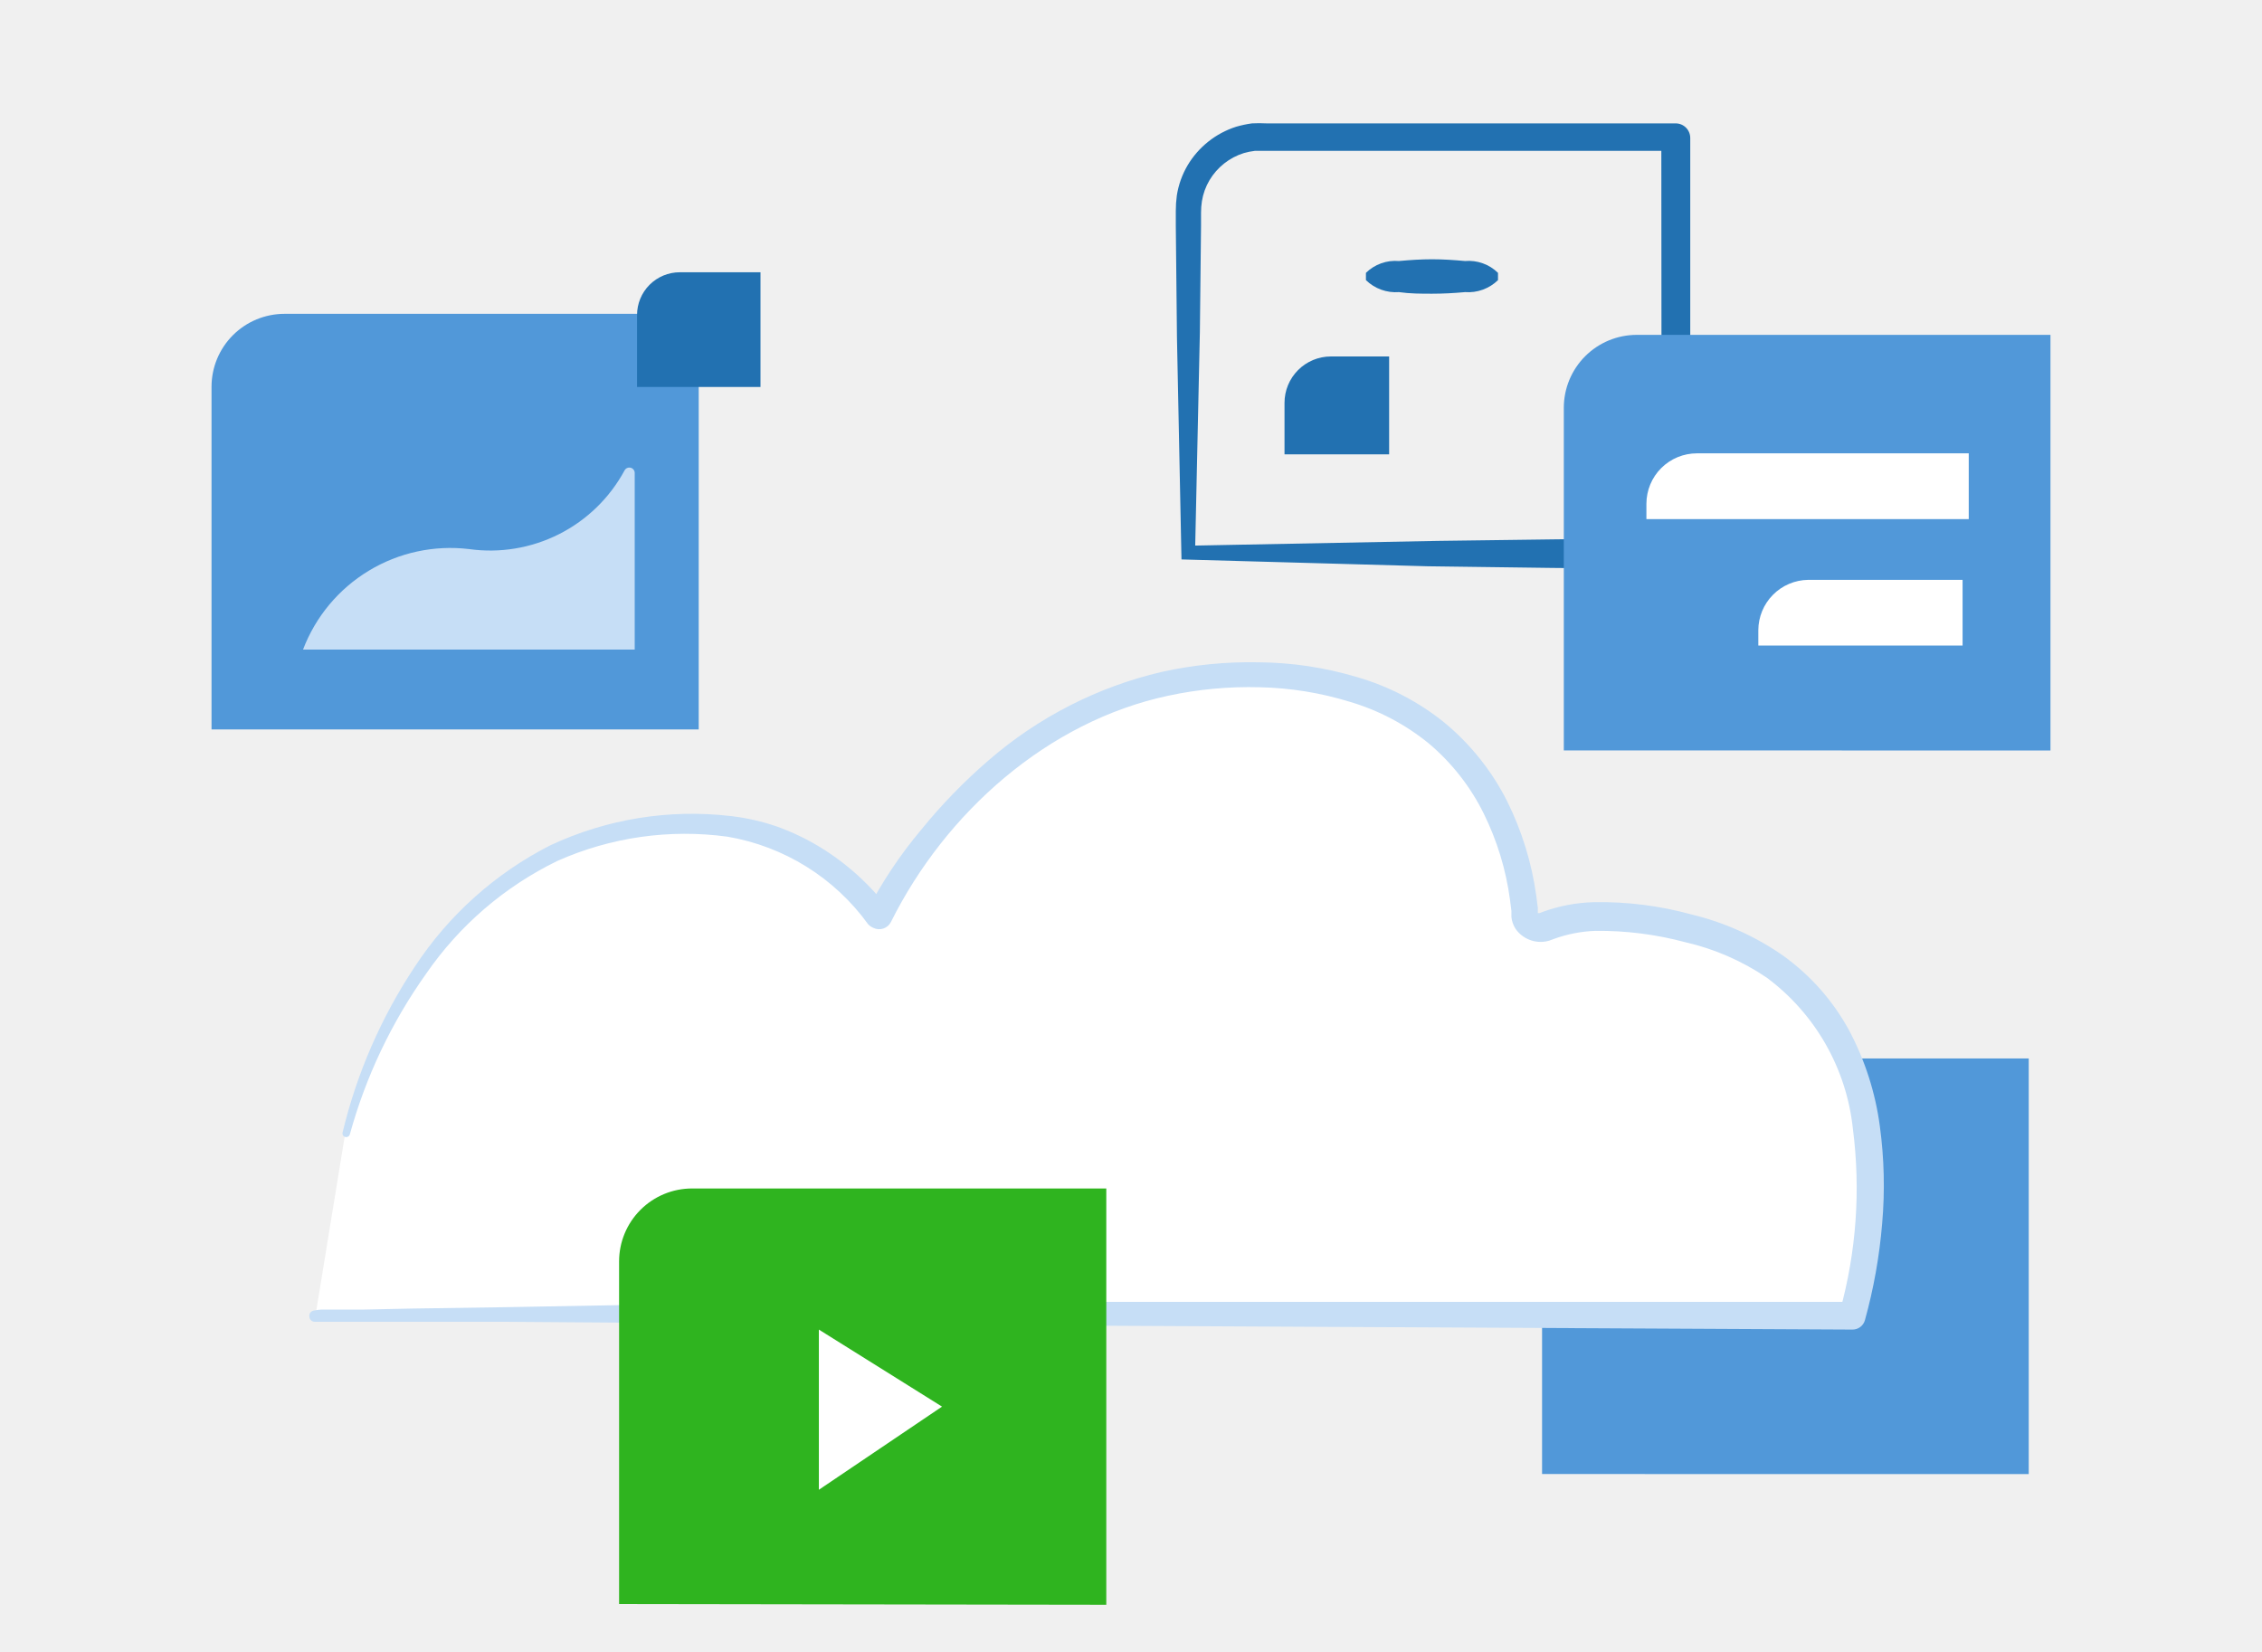
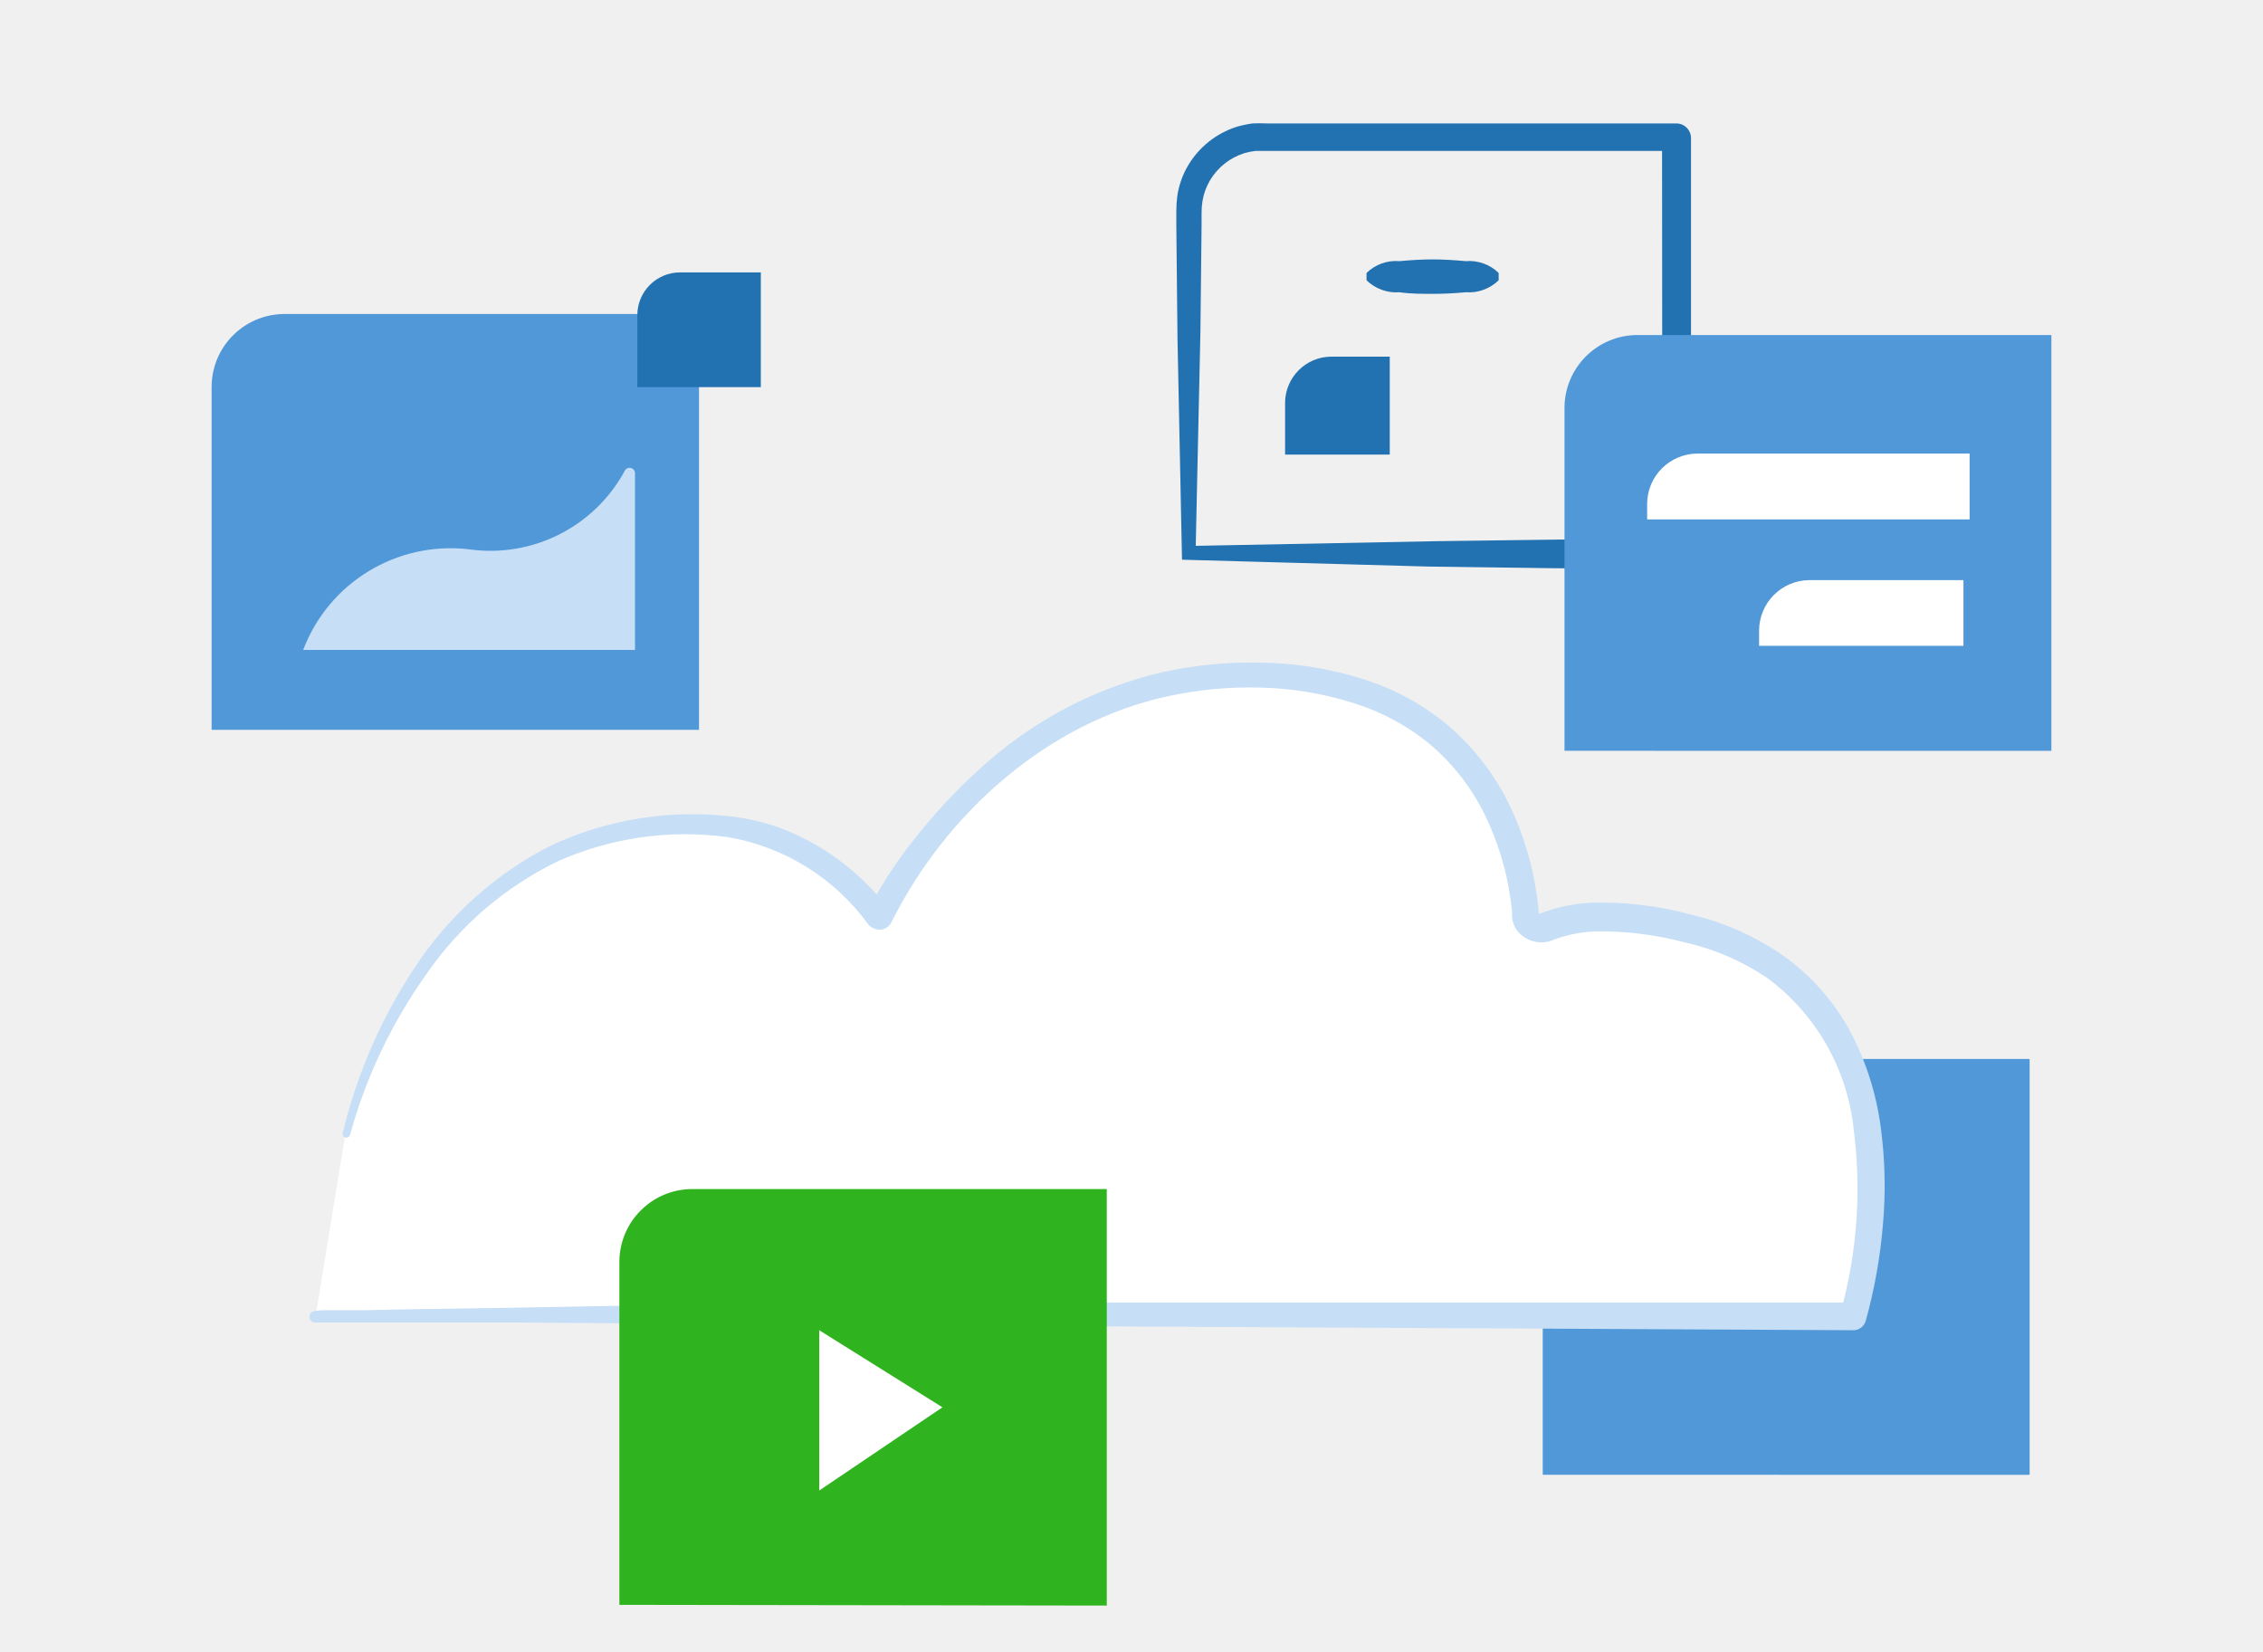
- <svg xmlns="http://www.w3.org/2000/svg" viewBox="0 0 263 192" fill="none">
-   <path d="M24.594 84.822V44.979C24.594 43.864 24.813 42.761 25.239 41.731C25.665 40.702 26.29 39.767 27.078 38.979C27.866 38.191 28.801 37.566 29.83 37.139C30.86 36.713 31.963 36.493 33.077 36.493H81.239V84.822H24.594Z" fill="#5198D9" />
-   <path d="M137.37 65.05L136.844 39.26L136.709 26.245V24.549C136.708 23.944 136.747 23.34 136.827 22.741C137.018 21.503 137.441 20.313 138.075 19.233C139.345 17.094 141.355 15.495 143.725 14.737C144.325 14.563 144.937 14.433 145.556 14.347C146.121 14.318 146.688 14.318 147.254 14.347H194.827C195.277 14.347 195.709 14.526 196.027 14.844C196.345 15.162 196.523 15.594 196.523 16.044V64.438C196.523 64.888 196.345 65.32 196.027 65.638C195.709 65.956 195.277 66.135 194.827 66.135C185.19 66.135 175.553 65.97 165.984 65.846L137.37 65.05ZM138.966 63.439L167.112 62.895C176.392 62.76 185.64 62.64 194.891 62.607L193.195 64.303L193.16 15.845L194.858 17.541H145.904C145.474 17.593 145.049 17.678 144.632 17.796C142.954 18.319 141.528 19.442 140.628 20.952C140.182 21.704 139.883 22.532 139.745 23.395C139.676 23.839 139.642 24.287 139.643 24.736V26.28L139.508 38.609L138.966 63.439Z" fill="#2271B1" />
-   <path d="M181.822 87.26V47.421C181.822 45.171 182.716 43.013 184.306 41.422C185.897 39.831 188.055 38.938 190.305 38.938H238.406V87.266L181.822 87.26Z" fill="#5198D9" />
-   <path d="M179.294 171.401V131.563C179.294 129.313 180.187 127.155 181.778 125.564C183.369 123.973 185.527 123.079 187.777 123.079H235.878V171.408L179.294 171.401Z" fill="#5198D9" />
-   <path d="M36.675 153.008C38.694 152.329 215.399 153.008 215.399 153.008C215.399 153.008 226.732 115.816 196.617 108C187.591 105.658 182.366 106.54 179.65 107.671C179.239 107.852 178.772 107.863 178.352 107.7C177.933 107.537 177.595 107.215 177.413 106.803C177.356 106.674 177.316 106.537 177.293 106.397C176.647 98.984 172.39 78.487 145.192 78.487C115.247 78.487 102.126 106.652 102.126 106.652C102.126 106.652 95.441 96.93 83.632 95.98C48.704 93.164 40.135 131.799 40.135 131.799" fill="white" />
-   <path d="M36.471 152.398C36.762 152.337 37.056 152.297 37.353 152.28H42.256L47.845 152.16L59.022 151.995L81.351 151.588C96.246 151.453 111.144 151.351 126.039 151.384H215.402L213.923 152.471C215.836 145.574 216.35 138.364 215.433 131.265C215.071 127.802 213.994 124.452 212.271 121.426C210.548 118.4 208.216 115.765 205.423 113.686C202.55 111.737 199.339 110.339 195.955 109.563C192.547 108.649 189.031 108.204 185.504 108.24C183.859 108.297 182.233 108.612 180.686 109.174L180.415 109.275C180.213 109.361 180.002 109.423 179.787 109.461C179.117 109.588 178.425 109.52 177.793 109.264C177.161 109.009 176.616 108.577 176.223 108.02C175.95 107.602 175.781 107.125 175.73 106.629V105.932L175.566 104.627C175.101 101.14 174.069 97.753 172.512 94.599C170.971 91.479 168.804 88.71 166.145 86.466C163.439 84.254 160.318 82.605 156.967 81.613C153.56 80.56 150.023 79.987 146.458 79.913C142.885 79.817 139.314 80.148 135.82 80.9C121.823 83.885 109.929 94.473 103.584 107.216C103.402 107.574 103.086 107.845 102.705 107.972C102.324 108.099 101.908 108.071 101.548 107.895C101.315 107.799 101.107 107.654 100.936 107.471C97.03 102.064 91.156 98.408 84.581 97.29C77.855 96.372 71.006 97.349 64.805 100.109C58.666 103.094 53.405 107.619 49.534 113.242C45.516 118.897 42.518 125.212 40.678 131.901C40.646 132.014 40.572 132.109 40.47 132.166C40.368 132.224 40.248 132.238 40.135 132.207C40.028 132.179 39.936 132.11 39.879 132.014C39.822 131.919 39.804 131.805 39.83 131.697C41.476 124.824 44.319 118.293 48.229 112.405C52.165 106.408 57.598 101.542 63.991 98.29C70.54 95.226 77.814 94.05 84.995 94.895C86.821 95.107 88.619 95.517 90.357 96.117C92.088 96.743 93.753 97.538 95.328 98.492C98.442 100.392 101.169 102.861 103.369 105.771L100.773 105.993C102.519 102.606 104.636 99.425 107.085 96.508C109.463 93.576 112.097 90.861 114.957 88.397C120.727 83.394 127.628 79.87 135.064 78.131C138.777 77.309 142.576 76.933 146.379 77.012C150.212 77.045 154.022 77.616 157.696 78.708C161.448 79.782 164.944 81.6 167.978 84.054C170.992 86.556 173.458 89.651 175.224 93.148C176.943 96.605 178.089 100.319 178.618 104.143L178.804 105.585V106.264C178.814 106.236 178.814 106.206 178.804 106.178H178.991L179.346 106.044C181.256 105.342 183.268 104.958 185.302 104.906C189.158 104.834 193.004 105.32 196.721 106.348C200.516 107.264 204.106 108.881 207.308 111.115C210.518 113.412 213.16 116.412 215.034 119.886C216.85 123.326 218.045 127.06 218.563 130.915C219.077 134.688 219.168 138.507 218.834 142.3C218.518 146.093 217.848 149.848 216.832 153.516C216.743 153.832 216.551 154.111 216.288 154.307C216.024 154.503 215.703 154.607 215.374 154.603L126.012 154.144L81.313 153.863L58.968 153.699H36.613C36.447 153.702 36.285 153.64 36.164 153.526C36.044 153.411 35.973 153.253 35.968 153.087C35.946 152.929 35.986 152.769 36.08 152.64C36.174 152.512 36.315 152.425 36.471 152.398Z" fill="#C6DEF6" />
-   <path d="M197.296 52.715H228.904V60.367H191.426V58.568C191.431 57.014 192.051 55.525 193.151 54.428C194.252 53.331 195.742 52.715 197.296 52.715ZM210.236 67.425H228.187V75.061H204.438V73.279C204.443 71.737 205.053 70.26 206.138 69.165C207.223 68.069 208.694 67.445 210.236 67.425Z" fill="white" />
-   <path d="M35.232 75.536C36.684 71.715 39.371 68.489 42.866 66.371C46.361 64.252 50.465 63.363 54.523 63.845C58.115 64.35 61.776 63.743 65.012 62.105C68.249 60.468 70.906 57.877 72.626 54.684C72.694 54.565 72.8 54.471 72.927 54.418C73.054 54.365 73.195 54.355 73.328 54.389C73.461 54.424 73.579 54.501 73.664 54.609C73.749 54.718 73.796 54.85 73.798 54.988V75.536H35.232Z" fill="#C6DEF6" />
-   <path d="M79.04 31.659H88.422V44.995H74.069V36.63C74.069 35.311 74.593 34.047 75.525 33.114C76.457 32.182 77.721 31.659 79.04 31.659ZM154.728 41.449H161.513V52.833H149.349V46.849C149.348 45.42 149.913 44.049 150.922 43.036C151.93 42.024 153.299 41.453 154.728 41.449Z" fill="#2271B1" />
-   <path d="M158.816 31.726C159.318 31.234 159.921 30.856 160.583 30.619C161.245 30.382 161.95 30.291 162.651 30.352C163.939 30.233 165.212 30.148 166.502 30.148C167.792 30.148 169.063 30.233 170.337 30.352C171.037 30.291 171.742 30.382 172.404 30.619C173.066 30.856 173.668 31.234 174.17 31.726V32.574C173.667 33.065 173.064 33.443 172.403 33.683C171.743 33.923 171.038 34.02 170.337 33.967C169.063 34.085 167.774 34.152 166.502 34.152C165.23 34.152 163.939 34.152 162.651 33.967C161.949 34.02 161.245 33.923 160.583 33.683C159.922 33.443 159.32 33.065 158.816 32.574V31.726Z" fill="#2271B1" />
-   <path d="M71.981 186.52V146.68C71.981 144.429 72.875 142.272 74.466 140.681C76.057 139.09 78.215 138.196 80.465 138.196H128.627V186.603L71.981 186.52Z" fill="#2FB41F" />
-   <path d="M95.209 154.604L109.528 163.562L95.209 173.232V154.604Z" fill="white" />
+ <svg xmlns="http://www.w3.org/2000/svg" viewBox="0 0 1600 1168">
+   <defs>
+     <style>.c1{fill:#2271B1;}.c2{fill:#5198D9;}.c3{fill:#C6DEF6;}.c5{fill:#2FB41F;}.c9{fill:#FFF;}.c10{fill:none;}</style>
+   </defs>
+   <g id="jetpack-video-hosting">
+     <path class="c2" d="M149.62 516V273.62A51.61 51.61 0 0 1 201.23 222h293v294z" />
+     <path class="c1" d="M835.71 395.72l-3.2-156.89-.82-79.17v-10.32a81.55 81.55 0 0 1 .72-11A60.23 60.23 0 0 1 840 117a61.9 61.9 0 0 1 34.37-27.35 78.57 78.57 0 0 1 11.14-2.37 98.87 98.87 0 0 1 10.33 0h289.42a10.32 10.32 0 0 1 10.32 10.32V392a10.32 10.32 0 0 1-10.32 10.32c-58.63 0-117.26-1-175.47-1.76zm9.71-9.8l171.23-3.31c56.46-.82 112.72-1.55 169-1.75l-10.32 10.32-.21-294.79 10.33 10.32H887.63a49.8 49.8 0 0 0-7.74 1.55 43.36 43.36 0 0 0-24.36 19.2 42.2 42.2 0 0 0-5.37 14.86 51.87 51.87 0 0 0-.62 8.16v9.39l-.82 75z" />
+     <path class="c2" d="M1106.14 530.83V288.48a51.61 51.61 0 0 1 51.61-51.61h292.63v294z" />
+     <path class="c2" d="M1090.76 1042.69V800.34a51.61 51.61 0 0 1 51.61-51.61H1435v294z" />
+     <path class="c9" d="M223.12 930.8c12.28-4.13 1087.29 0 1087.29 0s68.95-226.25-114.26-273.8c-54.91-14.25-86.7-8.88-103.22-2a10.33 10.33 0 0 1-13.61-5.28 10.17 10.17 0 0 1-.73-2.47c-3.93-45.1-29.83-169.79-195.29-169.79-182.18 0-262 171.34-262 171.34s-40.67-59.14-112.51-64.92c-212.49-17.13-264.62 217.9-264.62 217.9" />
+     <path class="c3" d="M221.88 927.09a36 36 0 0 1 5.36-.72h29.83l34-.73 68-1 135.84-2.48c90.62-.82 181.25-1.44 271.87-1.24h543.65l-9 6.61a326.27 326.27 0 0 0 9.19-129 153.18 153.18 0 0 0-60.9-106.94 170.39 170.39 0 0 0-57.6-25.08 236 236 0 0 0-63.58-8.05 95.57 95.57 0 0 0-29.31 5.68l-1.65.62a17.64 17.64 0 0 1-3.82 1.13 21.61 21.61 0 0 1-21.68-8.77 19 19 0 0 1-3-8.46v-4.24l-1-7.94a196.3 196.3 0 0 0-18.58-61 154 154 0 0 0-38.73-49.48 160 160 0 0 0-55.84-29.52A232.78 232.78 0 0 0 891 486.14a272.7 272.7 0 0 0-64.72 6c-85.15 18.16-157.51 82.57-196.11 160.09a9.31 9.31 0 0 1-12.39 4.13 10.56 10.56 0 0 1-3.72-2.58 154.77 154.77 0 0 0-99.5-61.93A222 222 0 0 0 394.25 609a240.39 240.39 0 0 0-92.9 79.89 361.48 361.48 0 0 0-53.88 113.51 2.68 2.68 0 0 1-3.3 1.86 2.59 2.59 0 0 1-1.86-3.1 366.3 366.3 0 0 1 51.1-117.36 250.61 250.61 0 0 1 95.89-85.87 236.35 236.35 0 0 1 127.78-20.65 154.56 154.56 0 0 1 32.62 7.43 170.21 170.21 0 0 1 30.24 14.45 176.62 176.62 0 0 1 48.92 44.28l-15.79 1.35a312 312 0 0 1 38.4-57.7 386.33 386.33 0 0 1 47.89-49.34 286.14 286.14 0 0 1 122.32-62.45 290.66 290.66 0 0 1 68.84-6.81 249.29 249.29 0 0 1 68.85 10.32 176.82 176.82 0 0 1 62.55 32.52 173.62 173.62 0 0 1 44.08 55.32 217 217 0 0 1 20.65 66.89l1.13 8.77v4.13a.77.77 0 0 0 0-.52h1.14l2.16-.82a113.55 113.55 0 0 1 36.23-6.92 243.61 243.61 0 0 1 69.47 8.77 190.78 190.78 0 0 1 64.41 29 157.59 157.59 0 0 1 47 53.36 201 201 0 0 1 21.47 67.09 311 311 0 0 1 1.65 69.26 370.69 370.69 0 0 1-12.18 68.23 9.08 9.08 0 0 1-8.87 6.61l-543.65-2.79L494.68 936l-135.94-1h-136a3.83 3.83 0 0 1-3.92-3.72 3.72 3.72 0 0 1 3.06-4.19z" />
+     <path class="c9" d="M1200.28 320.68h192.29v46.55h-228v-10.94a35.71 35.71 0 0 1 35.71-35.61zm78.72 89.49h109.21v46.45h-144.48v-10.84a35.72 35.72 0 0 1 35.27-35.61z" />
+     <path class="c3" d="M214.34 459.51a111.49 111.49 0 0 1 117.36-71.12 108 108 0 0 0 110.13-55.73 3.82 3.82 0 0 1 7.13 1.85v125z" />
+     <path class="c1" d="M480.85 192.59h57.08v81.13h-87.32v-50.89a30.24 30.24 0 0 1 30.24-30.24zm460.46 59.56h41.28v69.25h-74V285a32.81 32.81 0 0 1 32.72-32.85z" />
+     <path class="c1" d="M966.18 193a29.64 29.64 0 0 1 23.33-8.36c7.84-.72 15.58-1.24 23.43-1.24s15.58.52 23.33 1.24a29.64 29.64 0 0 1 23.32 8.36v5.16a30.13 30.13 0 0 1-23.32 8.47c-7.75.72-15.59 1.13-23.33 1.13s-15.59 0-23.43-1.13a30.15 30.15 0 0 1-23.33-8.47z" />
+     <path class="c5" d="M437.91 1134.66V892.3a51.61 51.61 0 0 1 51.61-51.61h293v294.48z" />
+     <path class="c9" d="M579.22 940.51L666.33 995l-87.11 58.83z" />
+   </g>
+   <g id="clear_rectangle" data-name="clear rectangle">
+     <path class="c10" d="M0 0h1600v1168H0z" />
+   </g>
</svg>
